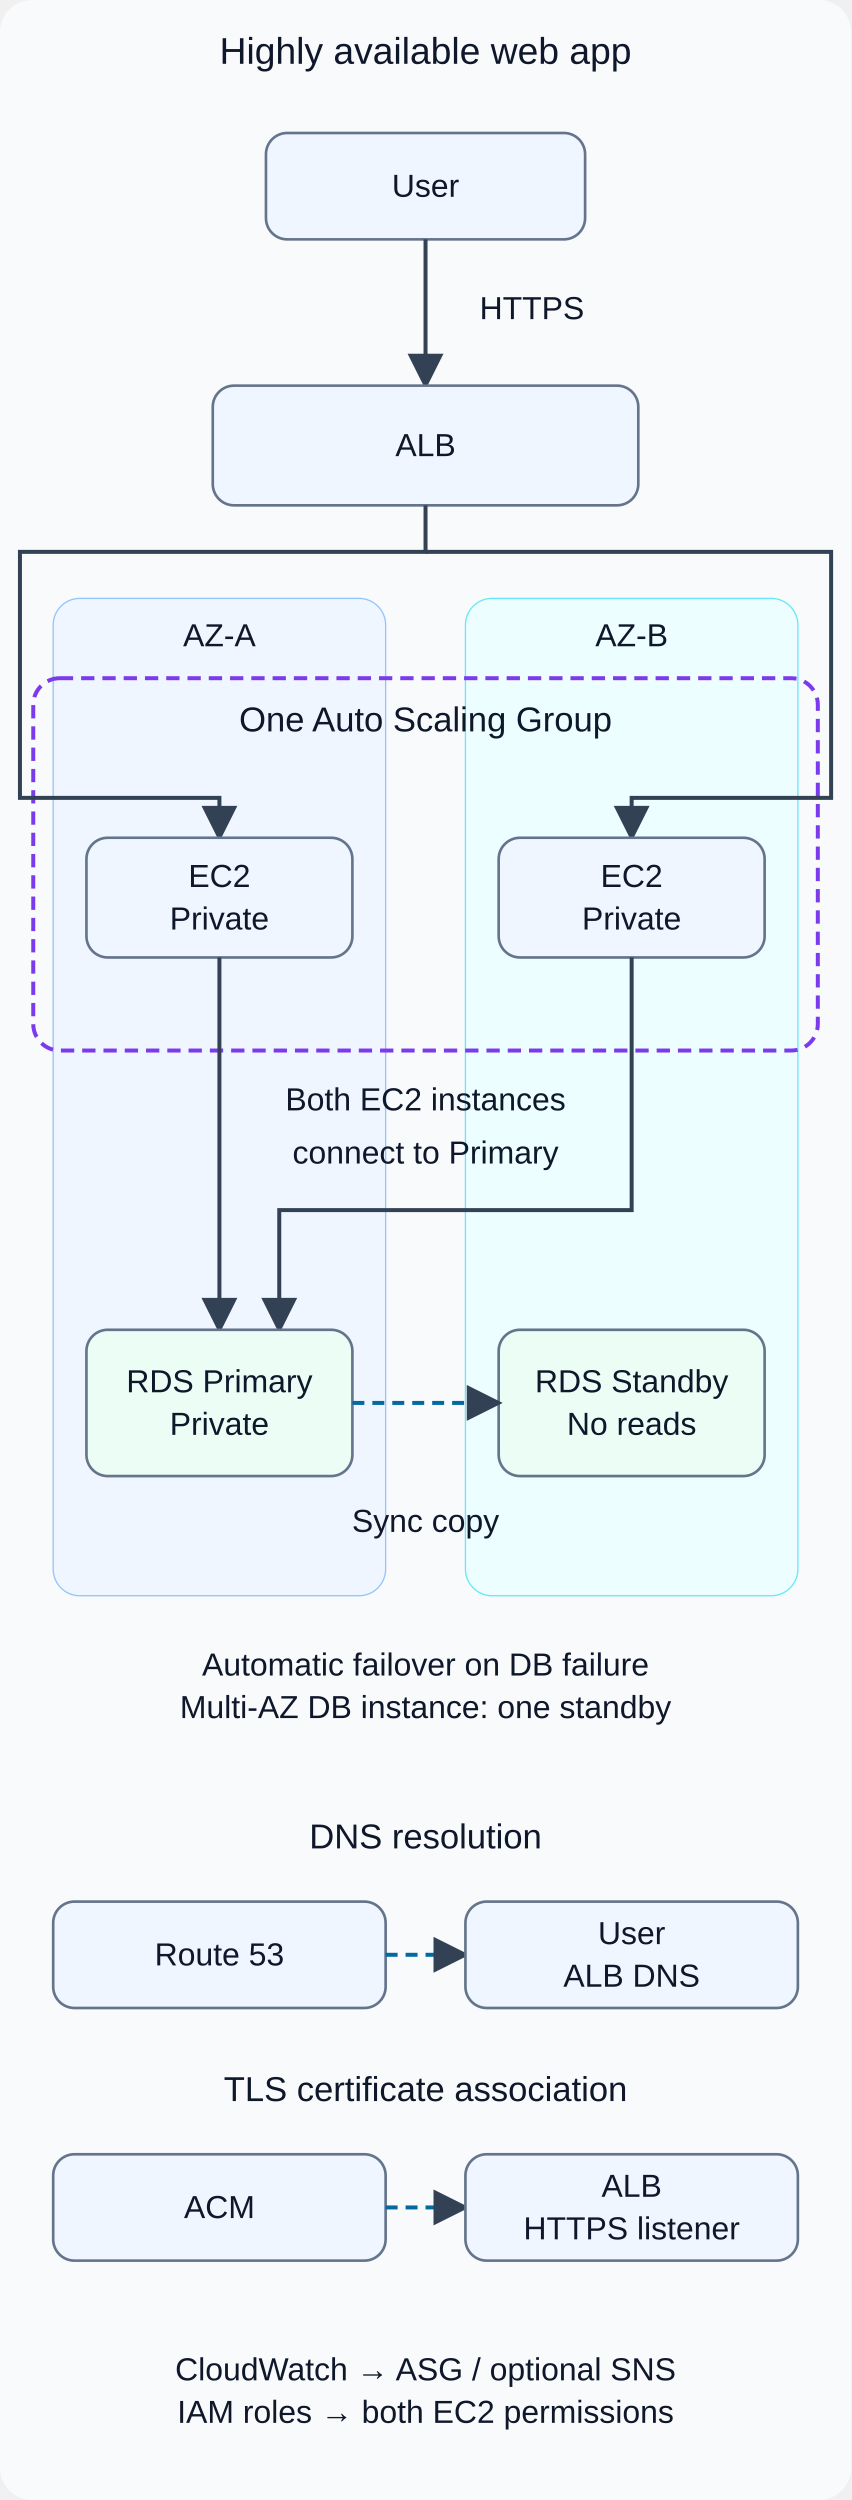
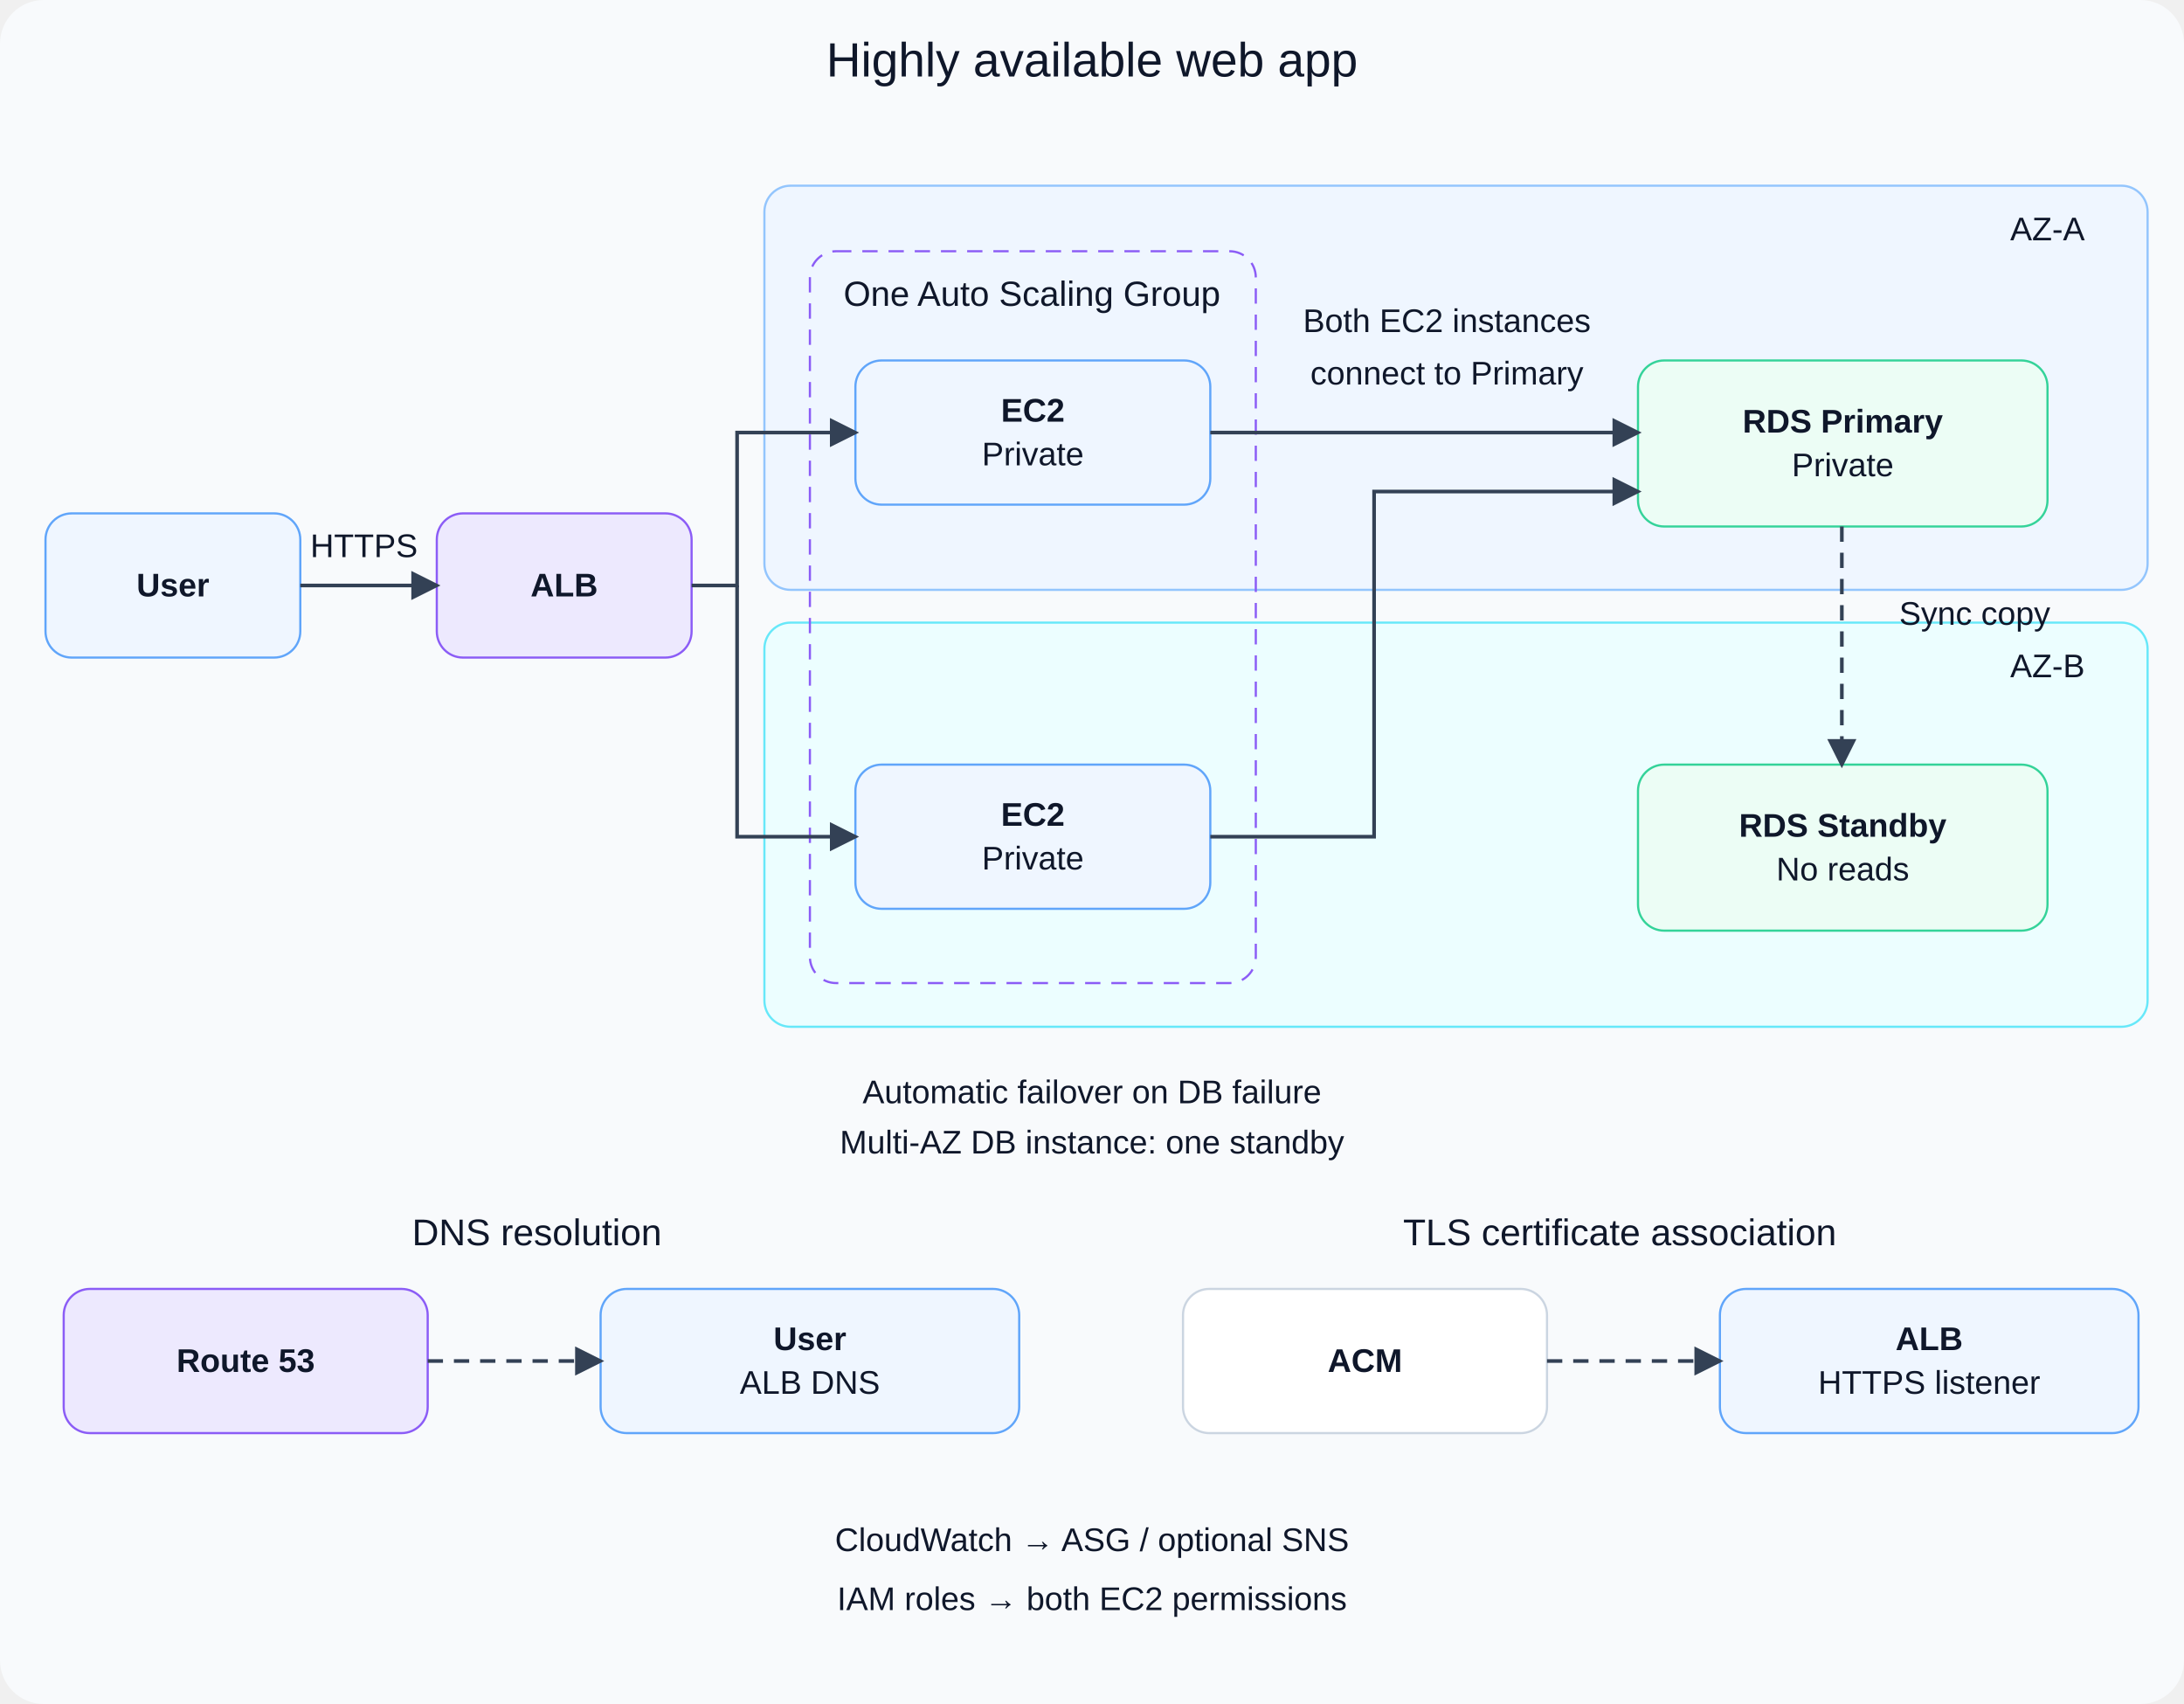
- <svg xmlns="http://www.w3.org/2000/svg" width="640" height="1880" viewBox="0 0 640 1880" role="img" aria-labelledby="title desc" xml:lang="en">
+ <svg xmlns="http://www.w3.org/2000/svg" width="1000" height="780" viewBox="0 0 1000 780" role="img" aria-labelledby="title desc" xml:lang="en">
  <defs>
-     <marker id="arrow" markerWidth="9" markerHeight="9" refX="8" refY="4.5" orient="auto">
-       <path d="M0 0 L9 4.5 L0 9 Z" fill="#334155" />
+     <marker id="arrow" markerWidth="8" markerHeight="8" refX="7" refY="4" orient="auto">
+       <path d="M0 0 L8 4 L0 8 Z" fill="#334155" />
    </marker>
  </defs>
-   <rect width="640" height="1880" rx="24" fill="#f8fafc" />
-   <g font-family="Arial, 'Yu Gothic', 'Microsoft JhengHei', sans-serif" fill="#0f172a">
-     <text x="320" y="48" text-anchor="middle" font-size="28">Highly available web app</text>
+   <rect width="1000" height="780" rx="20" fill="#f8fafc" />
+   <g font-family="Arial, 'Yu Gothic', 'Microsoft JhengHei', sans-serif" fill="#0f172a" font-size="15">
+     <text x="500" y="35" text-anchor="middle" font-size="22" font-weight="400">Highly available web app</text>
+     <rect x="350" y="85" width="633.333" height="185" rx="12" fill="#eff6ff" stroke="#93c5fd" />
+     <rect x="350" y="285" width="633.333" height="185" rx="12" fill="#ecfeff" stroke="#67e8f9" />
+     <text x="937.5" y="110" text-anchor="middle" font-size="15" font-weight="400">AZ-A</text>
+     <text x="937.5" y="310" text-anchor="middle" font-size="15" font-weight="400">AZ-B</text>
+     <rect x="370.833" y="115" width="204.167" height="335" rx="12" fill="none" stroke="#8b5cf6" stroke-dasharray="7 5" />
+     <text x="472.5" y="140" text-anchor="middle" font-size="16" font-weight="400">One Auto Scaling Group</text>
    <g id="user">
-       <rect x="200" y="100" width="240" height="80" rx="16" fill="#eff6ff" stroke="#64748b" stroke-width="2" />
-       <text x="320" y="148" text-anchor="middle" font-size="24">User</text>
+       <rect x="20.833" y="235" width="116.667" height="66" rx="12" fill="#eff6ff" stroke="#60a5fa" />
+       <text x="79.167" y="273.0" text-anchor="middle" font-size="15" font-weight="600">User</text>
    </g>
-     <path d="M320 180 V290" fill="none" stroke="#334155" stroke-width="3" marker-end="url(#arrow)" />
-     <text x="400" y="240" text-anchor="middle" font-size="24">HTTPS</text>
    <g id="alb">
-       <rect x="160" y="290" width="320" height="90" rx="16" fill="#eff6ff" stroke="#64748b" stroke-width="2" />
-       <text x="320" y="343" text-anchor="middle" font-size="24">ALB</text>
+       <rect x="200" y="235" width="116.667" height="66" rx="12" fill="#ede9fe" stroke="#8b5cf6" />
+       <text x="258.333" y="273.0" text-anchor="middle" font-size="15" font-weight="600">ALB</text>
    </g>
-     <rect x="40" y="450" width="250" height="750" rx="20" fill="#eff6ff" stroke="#93c5fd" />
-     <rect x="350" y="450" width="250" height="750" rx="20" fill="#ecfeff" stroke="#67e8f9" />
-     <text x="165" y="486" text-anchor="middle" font-size="24">AZ-A</text>
-     <text x="475" y="486" text-anchor="middle" font-size="24">AZ-B</text>
-     <rect x="25" y="510" width="590" height="280" rx="20" fill="none" stroke="#7c3aed" stroke-width="3" stroke-dasharray="10 6" />
-     <text x="320" y="550" text-anchor="middle" font-size="26">One Auto Scaling Group</text>
-     <path d="M320 380 V415 H15 V600 H165 V630" fill="none" stroke="#334155" stroke-width="3" marker-end="url(#arrow)" />
-     <path d="M320 415 H625 V600 H475 V630" fill="none" stroke="#334155" stroke-width="3" marker-end="url(#arrow)" />
+     <text x="166.667" y="255" text-anchor="middle" font-size="15" font-weight="400">HTTPS</text>
    <g id="ec2-a">
-       <rect x="65" y="630" width="200" height="90" rx="16" fill="#eff6ff" stroke="#64748b" stroke-width="2" />
-       <text x="165" y="667" text-anchor="middle" font-size="24">EC2</text>
-       <text x="165" y="699" text-anchor="middle" font-size="24">Private</text>
+       <rect x="391.667" y="165" width="162.5" height="66" rx="12" fill="#eff6ff" stroke="#60a5fa" />
+       <text x="472.917" y="193.0" text-anchor="middle" font-size="15" font-weight="600">EC2</text>
+       <text x="472.917" y="213.0" text-anchor="middle" font-size="15" font-weight="400">Private</text>
    </g>
    <g id="ec2-b">
-       <rect x="375" y="630" width="200" height="90" rx="16" fill="#eff6ff" stroke="#64748b" stroke-width="2" />
-       <text x="475" y="667" text-anchor="middle" font-size="24">EC2</text>
-       <text x="475" y="699" text-anchor="middle" font-size="24">Private</text>
+       <rect x="391.667" y="350" width="162.5" height="66" rx="12" fill="#eff6ff" stroke="#60a5fa" />
+       <text x="472.917" y="378.0" text-anchor="middle" font-size="15" font-weight="600">EC2</text>
+       <text x="472.917" y="398.0" text-anchor="middle" font-size="15" font-weight="400">Private</text>
    </g>
-     <path d="M165 720 V1000" fill="none" stroke="#334155" stroke-width="3" marker-end="url(#arrow)" />
-     <path d="M475 720 V910 H210 V1000" fill="none" stroke="#334155" stroke-width="3" marker-end="url(#arrow)" />
-     <text x="320" y="835" text-anchor="middle" font-size="24">Both EC2 instances</text>
-     <text x="320" y="875" text-anchor="middle" font-size="24">connect to Primary</text>
    <g id="primary">
-       <rect x="65" y="1000" width="200" height="110" rx="16" fill="#ecfdf5" stroke="#64748b" stroke-width="2" />
-       <text x="165" y="1047" text-anchor="middle" font-size="24">RDS Primary</text>
-       <text x="165" y="1079" text-anchor="middle" font-size="24">Private</text>
+       <rect x="750" y="165" width="187.5" height="76" rx="12" fill="#ecfdf5" stroke="#34d399" />
+       <text x="843.75" y="198.0" text-anchor="middle" font-size="15" font-weight="600">RDS Primary</text>
+       <text x="843.75" y="218.0" text-anchor="middle" font-size="15" font-weight="400">Private</text>
    </g>
    <g id="standby">
-       <rect x="375" y="1000" width="200" height="110" rx="16" fill="#ecfdf5" stroke="#64748b" stroke-width="2" />
-       <text x="475" y="1047" text-anchor="middle" font-size="24">RDS Standby</text>
-       <text x="475" y="1079" text-anchor="middle" font-size="24">No reads</text>
+       <rect x="750" y="350" width="187.5" height="76" rx="12" fill="#ecfdf5" stroke="#34d399" />
+       <text x="843.75" y="383.0" text-anchor="middle" font-size="15" font-weight="600">RDS Standby</text>
+       <text x="843.75" y="403.0" text-anchor="middle" font-size="15" font-weight="400">No reads</text>
    </g>
-     <path d="M265 1055 H375" fill="none" stroke="#0369a1" stroke-width="3" stroke-dasharray="9 6" marker-end="url(#arrow)" />
-     <text x="320" y="1152" text-anchor="middle" font-size="24">Sync copy</text>
-     <text x="320" y="1260" text-anchor="middle" font-size="24">Automatic failover on DB failure</text>
-     <text x="320" y="1292" text-anchor="middle" font-size="24">Multi-AZ DB instance: one standby</text>
-     <text x="320" y="1390" text-anchor="middle" font-size="26">DNS resolution</text>
+     <path data-from="user" data-to="alb" d="M137.5 268 H200" fill="none" stroke="#334155" stroke-width="1.667" marker-end="url(#arrow)" />
+     <path data-from="alb" data-to="ec2-a" d="M316.667 268 H337.5 V198 H391.667" fill="none" stroke="#334155" stroke-width="1.667" marker-end="url(#arrow)" />
+     <path data-from="alb" data-to="ec2-b" d="M337.5 268 V383 H391.667" fill="none" stroke="#334155" stroke-width="1.667" marker-end="url(#arrow)" />
+     <path data-from="ec2-a" data-to="primary" d="M554.167 198 H750" fill="none" stroke="#334155" stroke-width="1.667" marker-end="url(#arrow)" />
+     <path data-from="ec2-b" data-to="primary" d="M554.167 383 H629.167 V225 H750" fill="none" stroke="#334155" stroke-width="1.667" marker-end="url(#arrow)" />
+     <g id="primary-connection-note">
+       <text x="662.5" y="152" text-anchor="middle" font-size="15" font-weight="400">Both EC2 instances</text>
+       <text x="662.5" y="176" text-anchor="middle" font-size="15" font-weight="400">connect to Primary</text>
+     </g>
+     <path data-from="primary" data-to="standby" d="M843.333 241 V350" fill="none" stroke="#334155" stroke-width="1.667" stroke-dasharray="7 5" marker-end="url(#arrow)" />
+     <text x="904.167" y="286" text-anchor="middle" font-size="15" font-weight="400">Sync copy</text>
+     <text x="500" y="505" text-anchor="middle" font-size="15" font-weight="400">Automatic failover on DB failure</text>
+     <text x="500" y="528" text-anchor="middle" font-size="15" font-weight="400">Multi-AZ DB instance: one standby</text>
+     <text x="245.833" y="570" text-anchor="middle" font-size="17" font-weight="400">DNS resolution</text>
    <g id="dns">
-       <rect x="40" y="1430" width="250" height="80" rx="16" fill="#eff6ff" stroke="#64748b" stroke-width="2" />
-       <text x="165" y="1478" text-anchor="middle" font-size="24">Route 53</text>
+       <rect x="29.167" y="590" width="166.667" height="66" rx="12" fill="#ede9fe" stroke="#8b5cf6" />
+       <text x="112.5" y="628.0" text-anchor="middle" font-size="15" font-weight="600">Route 53</text>
    </g>
-     <path d="M290 1470 H350" fill="none" stroke="#0369a1" stroke-width="3" stroke-dasharray="9 6" marker-end="url(#arrow)" />
    <g id="dns-answer">
-       <rect x="350" y="1430" width="250" height="80" rx="16" fill="#eff6ff" stroke="#64748b" stroke-width="2" />
-       <text x="475" y="1462" text-anchor="middle" font-size="24">User</text>
-       <text x="475" y="1494" text-anchor="middle" font-size="24">ALB DNS</text>
+       <rect x="275" y="590" width="191.667" height="66" rx="12" fill="#eff6ff" stroke="#60a5fa" />
+       <text x="370.833" y="618.0" text-anchor="middle" font-size="15" font-weight="600">User</text>
+       <text x="370.833" y="638.0" text-anchor="middle" font-size="15" font-weight="400">ALB DNS</text>
    </g>
-     <text x="320" y="1580" text-anchor="middle" font-size="26">TLS certificate association</text>
+     <path data-from="dns" data-to="dns-answer" d="M195.833 623 H275" fill="none" stroke="#334155" stroke-width="1.667" stroke-dasharray="7 5" marker-end="url(#arrow)" />
+     <text x="741.667" y="570" text-anchor="middle" font-size="17" font-weight="400">TLS certificate association</text>
    <g id="acm">
-       <rect x="40" y="1620" width="250" height="80" rx="16" fill="#eff6ff" stroke="#64748b" stroke-width="2" />
-       <text x="165" y="1668" text-anchor="middle" font-size="24">ACM</text>
+       <rect x="541.667" y="590" width="166.667" height="66" rx="12" fill="#fff" stroke="#cbd5e1" />
+       <text x="625" y="628.0" text-anchor="middle" font-size="15" font-weight="600">ACM</text>
    </g>
-     <path d="M290 1660 H350" fill="none" stroke="#0369a1" stroke-width="3" stroke-dasharray="9 6" marker-end="url(#arrow)" />
    <g id="tls-listener">
-       <rect x="350" y="1620" width="250" height="80" rx="16" fill="#eff6ff" stroke="#64748b" stroke-width="2" />
-       <text x="475" y="1652" text-anchor="middle" font-size="24">ALB</text>
-       <text x="475" y="1684" text-anchor="middle" font-size="24">HTTPS listener</text>
+       <rect x="787.5" y="590" width="191.667" height="66" rx="12" fill="#eff6ff" stroke="#60a5fa" />
+       <text x="883.333" y="618.0" text-anchor="middle" font-size="15" font-weight="600">ALB</text>
+       <text x="883.333" y="638.0" text-anchor="middle" font-size="15" font-weight="400">HTTPS listener</text>
    </g>
-     <text x="320" y="1790" text-anchor="middle" font-size="24">CloudWatch → ASG / optional SNS</text>
-     <text x="320" y="1822" text-anchor="middle" font-size="24">IAM roles → both EC2 permissions</text>
+     <path data-from="acm" data-to="tls-listener" d="M708.333 623 H787.5" fill="none" stroke="#334155" stroke-width="1.667" stroke-dasharray="7 5" marker-end="url(#arrow)" />
+     <text x="500" y="710" text-anchor="middle" font-size="15" font-weight="400">CloudWatch → ASG / optional SNS</text>
+     <text x="500" y="737" text-anchor="middle" font-size="15" font-weight="400">IAM roles → both EC2 permissions</text>
  </g>
</svg>
